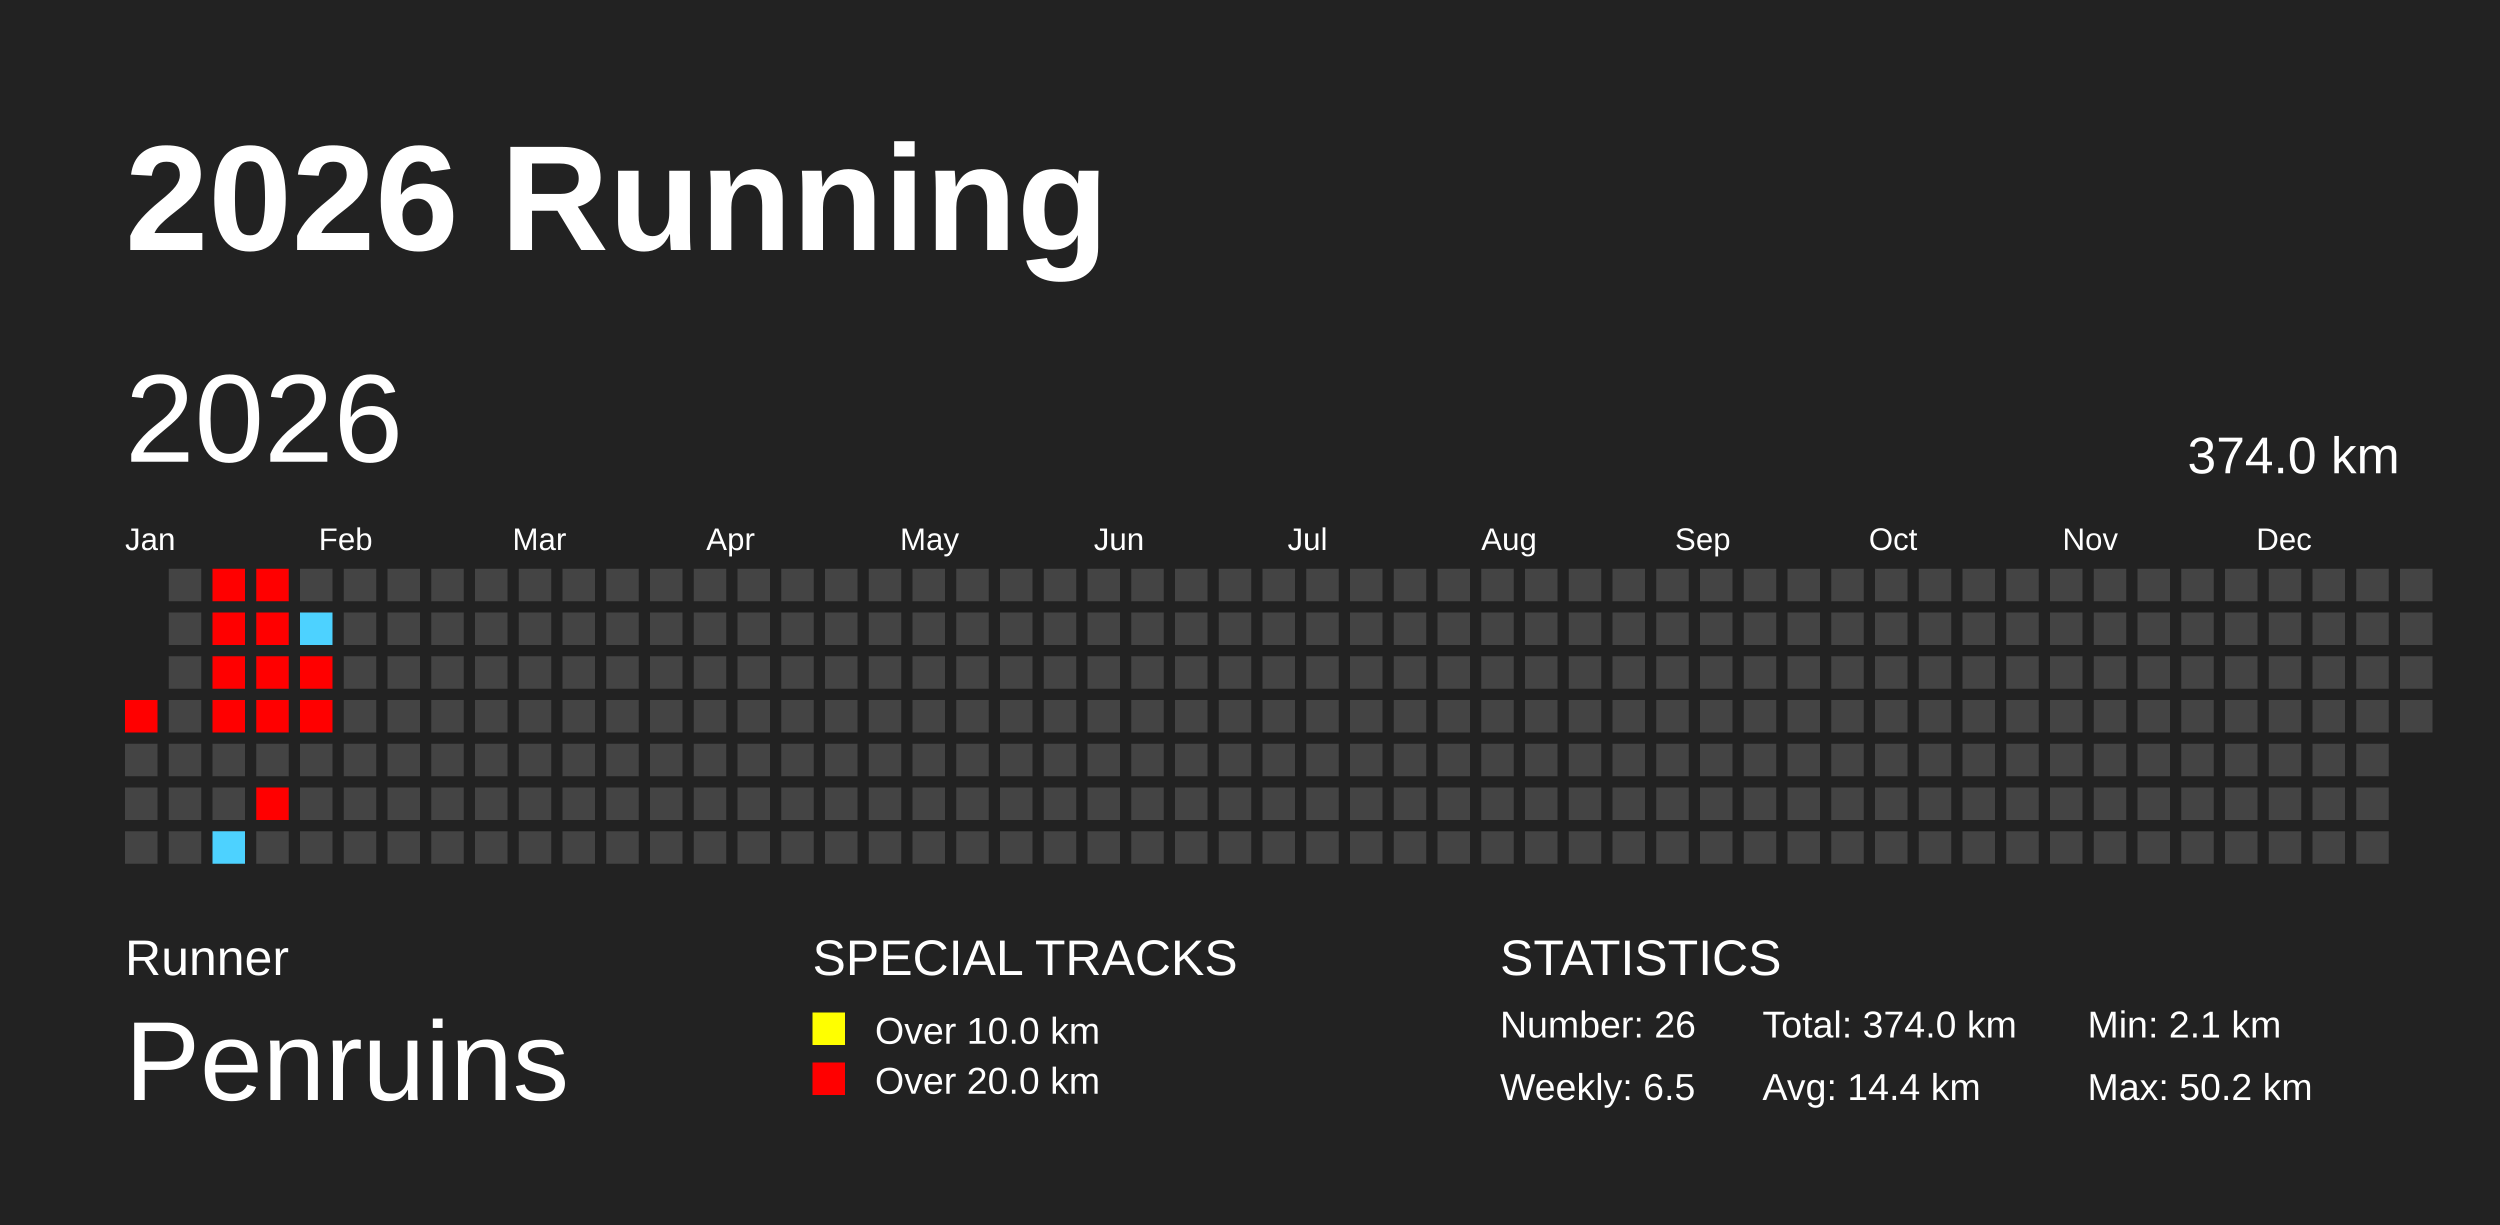
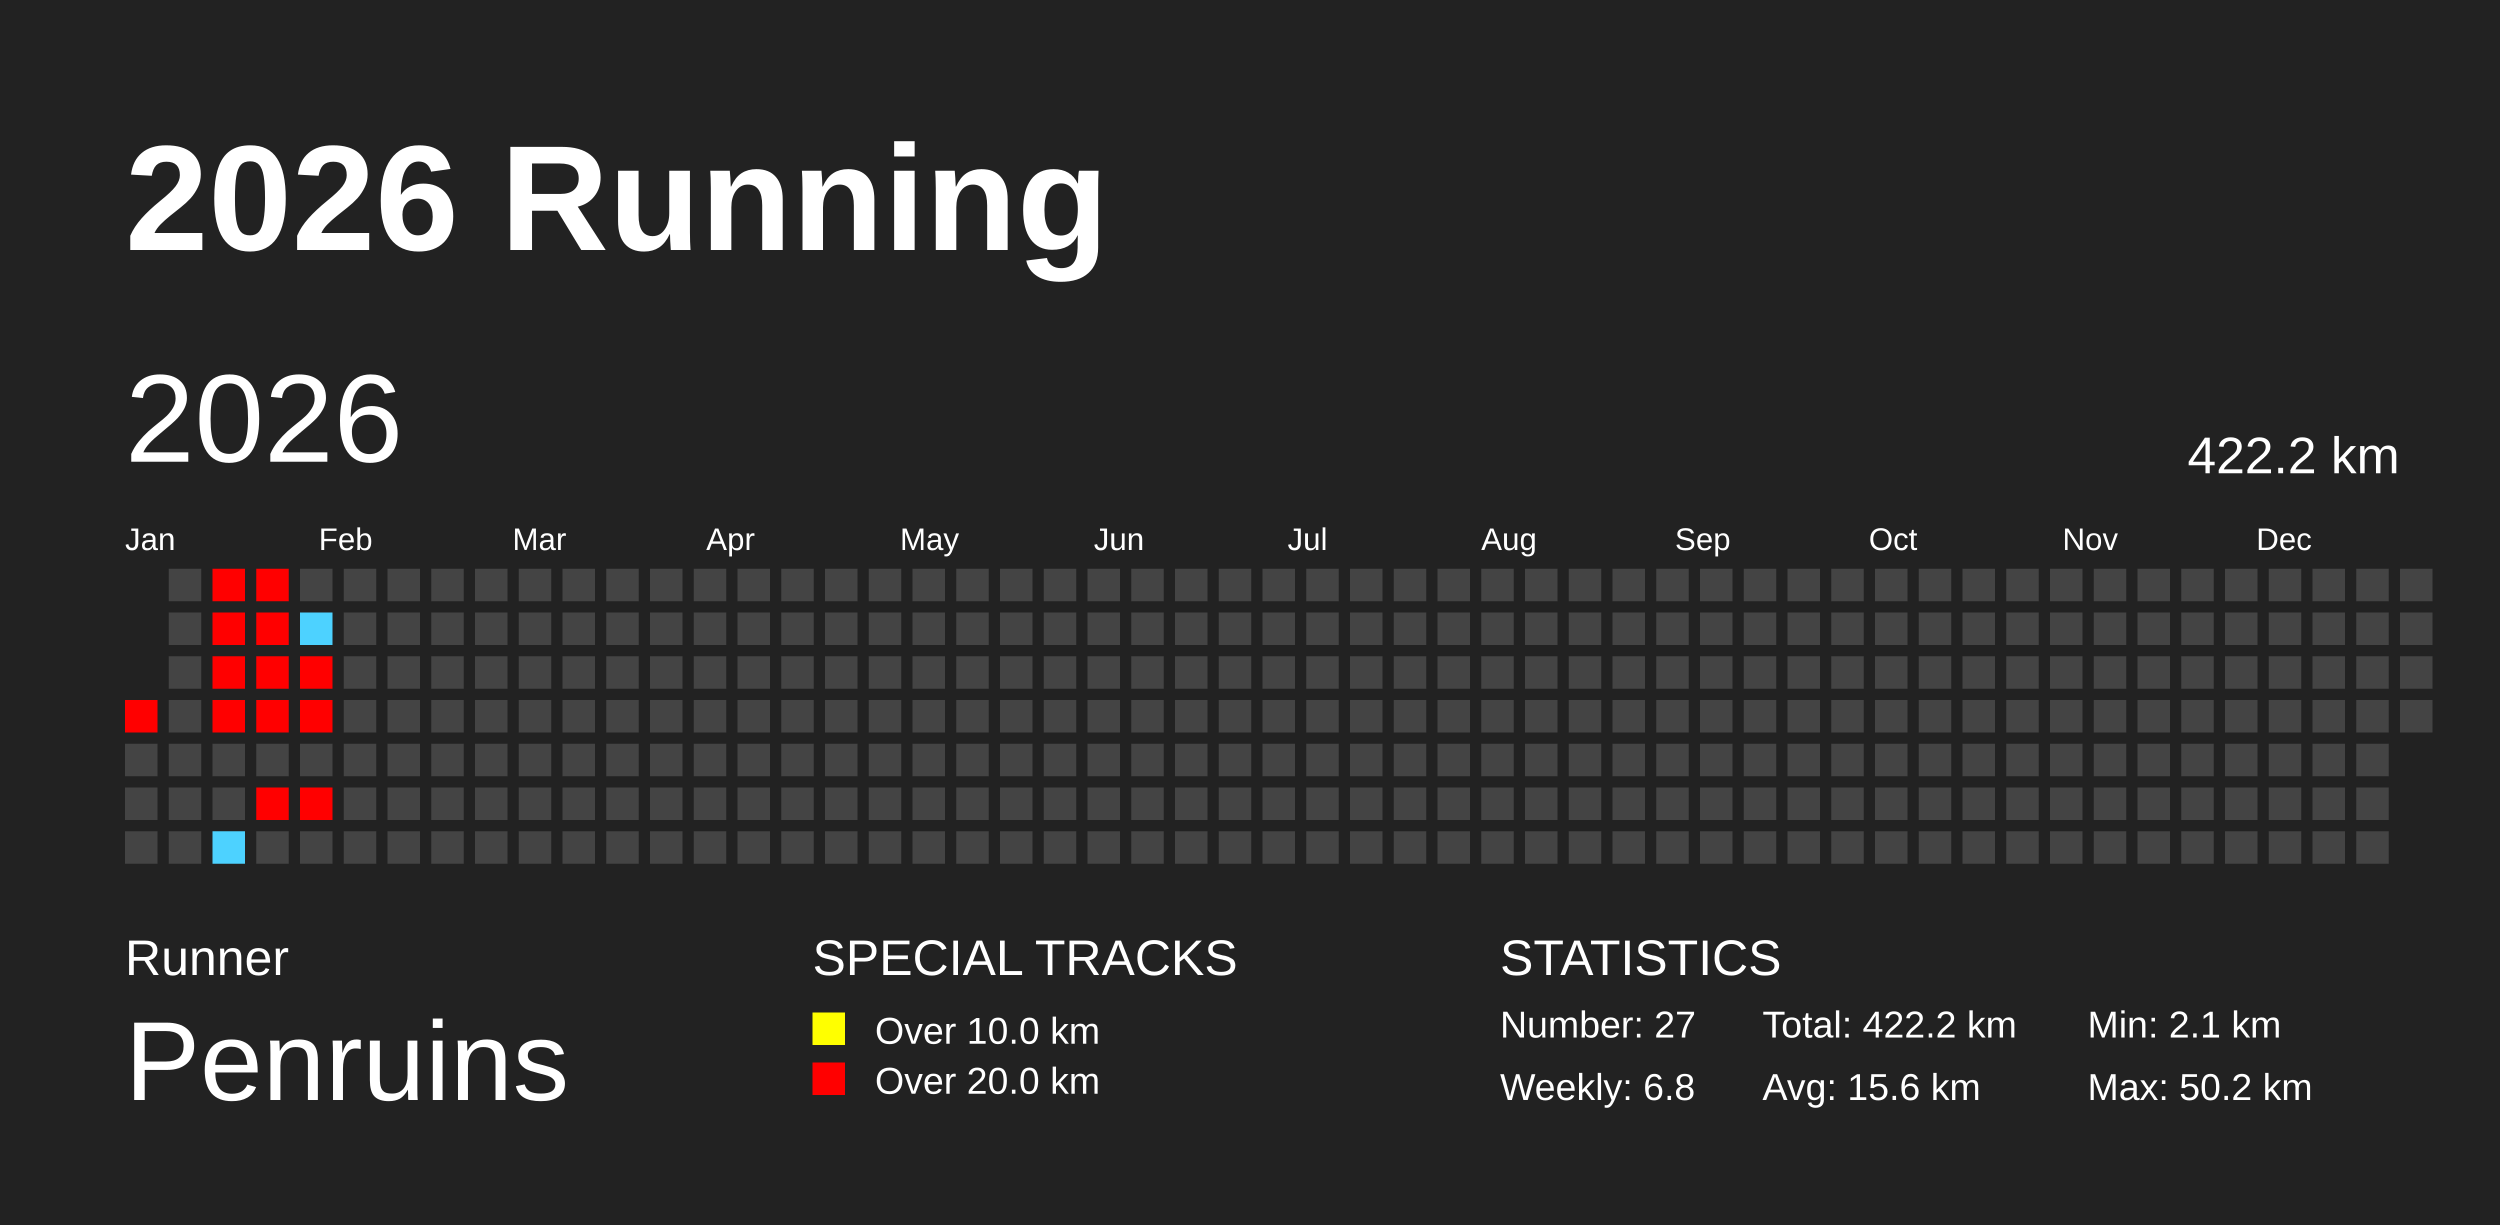
<svg xmlns="http://www.w3.org/2000/svg" baseProfile="full" height="98mm" version="1.1" viewBox="0,0,200,98" width="200mm">
  <defs />
  <rect fill="#222222" height="98" width="200" x="0" y="0" />
  <text fill="#FFFFFF" style="font-size:12px; font-family:Arial; font-weight:bold;" x="10" y="20">2026 Running</text>
  <text fill="#FFFFFF" style="font-size:4px; font-family:Arial" x="10" y="78">Runner</text>
  <text fill="#FFFFFF" style="font-size:9px; font-family:Arial" x="10" y="88">Penruins</text>
  <text fill="#FFFFFF" style="font-size:4px; font-family:Arial" x="65" y="78">SPECIAL TRACKS</text>
  <rect fill="yellow" height="2.6" width="2.6" x="65" y="81" />
  <text fill="#FFFFFF" style="font-size:3px; font-family:Arial" x="70" y="83.5">Over 10.0 km</text>
  <rect fill="red" height="2.6" width="2.6" x="65" y="85" />
  <text fill="#FFFFFF" style="font-size:3px; font-family:Arial" x="70" y="87.5">Over 20.0 km</text>
  <text fill="#FFFFFF" style="font-size:4px; font-family:Arial" x="120" y="78">STATISTICS</text>
-   <text fill="#FFFFFF" style="font-size:3px; font-family:Arial" x="120" y="83">Number: 26</text>
-   <text fill="#FFFFFF" style="font-size:3px; font-family:Arial" x="120" y="88">Weekly: 6.5</text>
-   <text fill="#FFFFFF" style="font-size:3px; font-family:Arial" x="141" y="83">Total: 374.0 km</text>
-   <text fill="#FFFFFF" style="font-size:3px; font-family:Arial" x="141" y="88">Avg: 14.4 km</text>
+   <text fill="#FFFFFF" style="font-size:3px; font-family:Arial" x="120" y="83">Number: 27</text>
+   <text fill="#FFFFFF" style="font-size:3px; font-family:Arial" x="120" y="88">Weekly: 6.8</text>
+   <text fill="#FFFFFF" style="font-size:3px; font-family:Arial" x="141" y="83">Total: 422.2 km</text>
+   <text fill="#FFFFFF" style="font-size:3px; font-family:Arial" x="141" y="88">Avg: 15.6 km</text>
  <text fill="#FFFFFF" style="font-size:3px; font-family:Arial" x="167" y="83">Min: 2.1 km</text>
  <text fill="#FFFFFF" style="font-size:3px; font-family:Arial" x="167" y="88">Max: 50.2 km</text>
  <text dominant-baseline="hanging" fill="#FFFFFF" style="font-size:10.0px; font-family:Arial;" x="10" y="30">2026</text>
-   <text dominant-baseline="hanging" fill="#FFFFFF" style="font-size:4.125px; font-family:Arial;" x="175" y="35">374.0 km</text>
+   <text dominant-baseline="hanging" fill="#FFFFFF" style="font-size:4.125px; font-family:Arial;" x="175" y="35">422.2 km</text>
  <text fill="#FFFFFF" style="font-size:2.5px; font-family:Arial" x="10.0" y="44">Jan</text>
  <text fill="#FFFFFF" style="font-size:2.5px; font-family:Arial" x="25.5" y="44">Feb</text>
  <text fill="#FFFFFF" style="font-size:2.5px; font-family:Arial" x="41.0" y="44">Mar</text>
  <text fill="#FFFFFF" style="font-size:2.5px; font-family:Arial" x="56.5" y="44">Apr</text>
  <text fill="#FFFFFF" style="font-size:2.5px; font-family:Arial" x="72.0" y="44">May</text>
  <text fill="#FFFFFF" style="font-size:2.5px; font-family:Arial" x="87.5" y="44">Jun</text>
  <text fill="#FFFFFF" style="font-size:2.5px; font-family:Arial" x="103.0" y="44">Jul</text>
  <text fill="#FFFFFF" style="font-size:2.5px; font-family:Arial" x="118.5" y="44">Aug</text>
  <text fill="#FFFFFF" style="font-size:2.5px; font-family:Arial" x="134.0" y="44">Sep</text>
  <text fill="#FFFFFF" style="font-size:2.5px; font-family:Arial" x="149.5" y="44">Oct</text>
  <text fill="#FFFFFF" style="font-size:2.5px; font-family:Arial" x="165.0" y="44">Nov</text>
  <text fill="#FFFFFF" style="font-size:2.5px; font-family:Arial" x="180.5" y="44">Dec</text>
  <rect fill="red" height="2.6" width="2.6" x="10.0" y="56.0" />
  <rect fill="#444444" height="2.6" width="2.6" x="10.0" y="59.5" />
  <rect fill="#444444" height="2.6" width="2.6" x="10.0" y="63.0" />
  <rect fill="#444444" height="2.6" width="2.6" x="10.0" y="66.5" />
  <rect fill="#444444" height="2.6" width="2.6" x="13.5" y="45.5" />
  <rect fill="#444444" height="2.6" width="2.6" x="13.5" y="49.0" />
  <rect fill="#444444" height="2.6" width="2.6" x="13.5" y="52.5" />
  <rect fill="#444444" height="2.6" width="2.6" x="13.5" y="56.0" />
  <rect fill="#444444" height="2.6" width="2.6" x="13.5" y="59.5" />
  <rect fill="#444444" height="2.6" width="2.6" x="13.5" y="63.0" />
  <rect fill="#444444" height="2.6" width="2.6" x="13.5" y="66.5" />
  <rect fill="red" height="2.6" width="2.6" x="17.0" y="45.5" />
  <rect fill="red" height="2.6" width="2.6" x="17.0" y="49.0" />
  <rect fill="red" height="2.6" width="2.6" x="17.0" y="52.5" />
  <rect fill="red" height="2.6" width="2.6" x="17.0" y="56.0" />
  <rect fill="#444444" height="2.6" width="2.6" x="17.0" y="59.5" />
  <rect fill="#444444" height="2.6" width="2.6" x="17.0" y="63.0" />
  <rect fill="#4dd2ff" height="2.6" width="2.6" x="17.0" y="66.5" />
  <rect fill="red" height="2.6" width="2.6" x="20.5" y="45.5" />
  <rect fill="red" height="2.6" width="2.6" x="20.5" y="49.0" />
  <rect fill="red" height="2.6" width="2.6" x="20.5" y="52.5" />
  <rect fill="red" height="2.6" width="2.6" x="20.5" y="56.0" />
  <rect fill="#444444" height="2.6" width="2.6" x="20.5" y="59.5" />
  <rect fill="red" height="2.6" width="2.6" x="20.5" y="63.0" />
  <rect fill="#444444" height="2.6" width="2.6" x="20.5" y="66.5" />
  <rect fill="#444444" height="2.6" width="2.6" x="24.0" y="45.5" />
  <rect fill="#4dd2ff" height="2.6" width="2.6" x="24.0" y="49.0" />
  <rect fill="red" height="2.6" width="2.6" x="24.0" y="52.5" />
  <rect fill="red" height="2.6" width="2.6" x="24.0" y="56.0" />
  <rect fill="#444444" height="2.6" width="2.6" x="24.0" y="59.5" />
-   <rect fill="#444444" height="2.6" width="2.6" x="24.0" y="63.0" />
+   <rect fill="red" height="2.6" width="2.6" x="24.0" y="63.0" />
  <rect fill="#444444" height="2.6" width="2.6" x="24.0" y="66.5" />
  <rect fill="#444444" height="2.6" width="2.6" x="27.5" y="45.5" />
  <rect fill="#444444" height="2.6" width="2.6" x="27.5" y="49.0" />
  <rect fill="#444444" height="2.6" width="2.6" x="27.5" y="52.5" />
  <rect fill="#444444" height="2.6" width="2.6" x="27.5" y="56.0" />
  <rect fill="#444444" height="2.6" width="2.6" x="27.5" y="59.5" />
  <rect fill="#444444" height="2.6" width="2.6" x="27.5" y="63.0" />
  <rect fill="#444444" height="2.6" width="2.6" x="27.5" y="66.5" />
  <rect fill="#444444" height="2.6" width="2.6" x="31.0" y="45.5" />
  <rect fill="#444444" height="2.6" width="2.6" x="31.0" y="49.0" />
  <rect fill="#444444" height="2.6" width="2.6" x="31.0" y="52.5" />
  <rect fill="#444444" height="2.6" width="2.6" x="31.0" y="56.0" />
  <rect fill="#444444" height="2.6" width="2.6" x="31.0" y="59.5" />
  <rect fill="#444444" height="2.6" width="2.6" x="31.0" y="63.0" />
  <rect fill="#444444" height="2.6" width="2.6" x="31.0" y="66.5" />
  <rect fill="#444444" height="2.6" width="2.6" x="34.5" y="45.5" />
  <rect fill="#444444" height="2.6" width="2.6" x="34.5" y="49.0" />
  <rect fill="#444444" height="2.6" width="2.6" x="34.5" y="52.5" />
  <rect fill="#444444" height="2.6" width="2.6" x="34.5" y="56.0" />
  <rect fill="#444444" height="2.6" width="2.6" x="34.5" y="59.5" />
  <rect fill="#444444" height="2.6" width="2.6" x="34.5" y="63.0" />
  <rect fill="#444444" height="2.6" width="2.6" x="34.5" y="66.5" />
  <rect fill="#444444" height="2.6" width="2.6" x="38.0" y="45.5" />
  <rect fill="#444444" height="2.6" width="2.6" x="38.0" y="49.0" />
  <rect fill="#444444" height="2.6" width="2.6" x="38.0" y="52.5" />
  <rect fill="#444444" height="2.6" width="2.6" x="38.0" y="56.0" />
  <rect fill="#444444" height="2.6" width="2.6" x="38.0" y="59.5" />
  <rect fill="#444444" height="2.6" width="2.6" x="38.0" y="63.0" />
  <rect fill="#444444" height="2.6" width="2.6" x="38.0" y="66.5" />
  <rect fill="#444444" height="2.6" width="2.6" x="41.5" y="45.5" />
  <rect fill="#444444" height="2.6" width="2.6" x="41.5" y="49.0" />
  <rect fill="#444444" height="2.6" width="2.6" x="41.5" y="52.5" />
  <rect fill="#444444" height="2.6" width="2.6" x="41.5" y="56.0" />
  <rect fill="#444444" height="2.6" width="2.6" x="41.5" y="59.5" />
  <rect fill="#444444" height="2.6" width="2.6" x="41.5" y="63.0" />
  <rect fill="#444444" height="2.6" width="2.6" x="41.5" y="66.5" />
  <rect fill="#444444" height="2.6" width="2.6" x="45.0" y="45.5" />
  <rect fill="#444444" height="2.6" width="2.6" x="45.0" y="49.0" />
  <rect fill="#444444" height="2.6" width="2.6" x="45.0" y="52.5" />
  <rect fill="#444444" height="2.6" width="2.6" x="45.0" y="56.0" />
  <rect fill="#444444" height="2.6" width="2.6" x="45.0" y="59.5" />
  <rect fill="#444444" height="2.6" width="2.6" x="45.0" y="63.0" />
  <rect fill="#444444" height="2.6" width="2.6" x="45.0" y="66.5" />
  <rect fill="#444444" height="2.6" width="2.6" x="48.5" y="45.5" />
  <rect fill="#444444" height="2.6" width="2.6" x="48.5" y="49.0" />
  <rect fill="#444444" height="2.6" width="2.6" x="48.5" y="52.5" />
  <rect fill="#444444" height="2.6" width="2.6" x="48.5" y="56.0" />
  <rect fill="#444444" height="2.6" width="2.6" x="48.5" y="59.5" />
  <rect fill="#444444" height="2.6" width="2.6" x="48.5" y="63.0" />
  <rect fill="#444444" height="2.6" width="2.6" x="48.5" y="66.5" />
  <rect fill="#444444" height="2.6" width="2.6" x="52.0" y="45.5" />
  <rect fill="#444444" height="2.6" width="2.6" x="52.0" y="49.0" />
  <rect fill="#444444" height="2.6" width="2.6" x="52.0" y="52.5" />
  <rect fill="#444444" height="2.6" width="2.6" x="52.0" y="56.0" />
  <rect fill="#444444" height="2.6" width="2.6" x="52.0" y="59.5" />
  <rect fill="#444444" height="2.6" width="2.6" x="52.0" y="63.0" />
  <rect fill="#444444" height="2.6" width="2.6" x="52.0" y="66.5" />
  <rect fill="#444444" height="2.6" width="2.6" x="55.5" y="45.5" />
  <rect fill="#444444" height="2.6" width="2.6" x="55.5" y="49.0" />
  <rect fill="#444444" height="2.6" width="2.6" x="55.5" y="52.5" />
  <rect fill="#444444" height="2.6" width="2.6" x="55.5" y="56.0" />
  <rect fill="#444444" height="2.6" width="2.6" x="55.5" y="59.5" />
  <rect fill="#444444" height="2.6" width="2.6" x="55.5" y="63.0" />
  <rect fill="#444444" height="2.6" width="2.6" x="55.5" y="66.5" />
  <rect fill="#444444" height="2.6" width="2.6" x="59.0" y="45.5" />
  <rect fill="#444444" height="2.6" width="2.6" x="59.0" y="49.0" />
  <rect fill="#444444" height="2.6" width="2.6" x="59.0" y="52.5" />
  <rect fill="#444444" height="2.6" width="2.6" x="59.0" y="56.0" />
  <rect fill="#444444" height="2.6" width="2.6" x="59.0" y="59.5" />
  <rect fill="#444444" height="2.6" width="2.6" x="59.0" y="63.0" />
  <rect fill="#444444" height="2.6" width="2.6" x="59.0" y="66.5" />
  <rect fill="#444444" height="2.6" width="2.6" x="62.5" y="45.5" />
  <rect fill="#444444" height="2.6" width="2.6" x="62.5" y="49.0" />
  <rect fill="#444444" height="2.6" width="2.6" x="62.5" y="52.5" />
  <rect fill="#444444" height="2.6" width="2.6" x="62.5" y="56.0" />
  <rect fill="#444444" height="2.6" width="2.6" x="62.5" y="59.5" />
  <rect fill="#444444" height="2.6" width="2.6" x="62.5" y="63.0" />
  <rect fill="#444444" height="2.6" width="2.6" x="62.5" y="66.5" />
  <rect fill="#444444" height="2.6" width="2.6" x="66.0" y="45.5" />
  <rect fill="#444444" height="2.6" width="2.6" x="66.0" y="49.0" />
  <rect fill="#444444" height="2.6" width="2.6" x="66.0" y="52.5" />
  <rect fill="#444444" height="2.6" width="2.6" x="66.0" y="56.0" />
  <rect fill="#444444" height="2.6" width="2.6" x="66.0" y="59.5" />
  <rect fill="#444444" height="2.6" width="2.6" x="66.0" y="63.0" />
  <rect fill="#444444" height="2.6" width="2.6" x="66.0" y="66.5" />
  <rect fill="#444444" height="2.6" width="2.6" x="69.5" y="45.5" />
  <rect fill="#444444" height="2.6" width="2.6" x="69.5" y="49.0" />
  <rect fill="#444444" height="2.6" width="2.6" x="69.5" y="52.5" />
  <rect fill="#444444" height="2.6" width="2.6" x="69.5" y="56.0" />
  <rect fill="#444444" height="2.6" width="2.6" x="69.5" y="59.5" />
  <rect fill="#444444" height="2.6" width="2.6" x="69.5" y="63.0" />
  <rect fill="#444444" height="2.6" width="2.6" x="69.5" y="66.5" />
  <rect fill="#444444" height="2.6" width="2.6" x="73.0" y="45.5" />
  <rect fill="#444444" height="2.6" width="2.6" x="73.0" y="49.0" />
  <rect fill="#444444" height="2.6" width="2.6" x="73.0" y="52.5" />
  <rect fill="#444444" height="2.6" width="2.6" x="73.0" y="56.0" />
  <rect fill="#444444" height="2.6" width="2.6" x="73.0" y="59.5" />
  <rect fill="#444444" height="2.6" width="2.6" x="73.0" y="63.0" />
  <rect fill="#444444" height="2.6" width="2.6" x="73.0" y="66.5" />
  <rect fill="#444444" height="2.6" width="2.6" x="76.5" y="45.5" />
  <rect fill="#444444" height="2.6" width="2.6" x="76.5" y="49.0" />
  <rect fill="#444444" height="2.6" width="2.6" x="76.5" y="52.5" />
  <rect fill="#444444" height="2.6" width="2.6" x="76.5" y="56.0" />
  <rect fill="#444444" height="2.6" width="2.6" x="76.5" y="59.5" />
  <rect fill="#444444" height="2.6" width="2.6" x="76.5" y="63.0" />
  <rect fill="#444444" height="2.6" width="2.6" x="76.5" y="66.5" />
  <rect fill="#444444" height="2.6" width="2.6" x="80.0" y="45.5" />
  <rect fill="#444444" height="2.6" width="2.6" x="80.0" y="49.0" />
  <rect fill="#444444" height="2.6" width="2.6" x="80.0" y="52.5" />
  <rect fill="#444444" height="2.6" width="2.6" x="80.0" y="56.0" />
  <rect fill="#444444" height="2.6" width="2.6" x="80.0" y="59.5" />
  <rect fill="#444444" height="2.6" width="2.6" x="80.0" y="63.0" />
  <rect fill="#444444" height="2.6" width="2.6" x="80.0" y="66.5" />
  <rect fill="#444444" height="2.6" width="2.6" x="83.5" y="45.5" />
  <rect fill="#444444" height="2.6" width="2.6" x="83.5" y="49.0" />
  <rect fill="#444444" height="2.6" width="2.6" x="83.5" y="52.5" />
  <rect fill="#444444" height="2.6" width="2.6" x="83.5" y="56.0" />
  <rect fill="#444444" height="2.6" width="2.6" x="83.5" y="59.5" />
  <rect fill="#444444" height="2.6" width="2.6" x="83.5" y="63.0" />
  <rect fill="#444444" height="2.6" width="2.6" x="83.5" y="66.5" />
  <rect fill="#444444" height="2.6" width="2.6" x="87.0" y="45.5" />
  <rect fill="#444444" height="2.6" width="2.6" x="87.0" y="49.0" />
  <rect fill="#444444" height="2.6" width="2.6" x="87.0" y="52.5" />
  <rect fill="#444444" height="2.6" width="2.6" x="87.0" y="56.0" />
  <rect fill="#444444" height="2.6" width="2.6" x="87.0" y="59.5" />
  <rect fill="#444444" height="2.6" width="2.6" x="87.0" y="63.0" />
  <rect fill="#444444" height="2.6" width="2.6" x="87.0" y="66.5" />
  <rect fill="#444444" height="2.6" width="2.6" x="90.5" y="45.5" />
  <rect fill="#444444" height="2.6" width="2.6" x="90.5" y="49.0" />
  <rect fill="#444444" height="2.6" width="2.6" x="90.5" y="52.5" />
  <rect fill="#444444" height="2.6" width="2.6" x="90.5" y="56.0" />
  <rect fill="#444444" height="2.6" width="2.6" x="90.5" y="59.5" />
  <rect fill="#444444" height="2.6" width="2.6" x="90.5" y="63.0" />
  <rect fill="#444444" height="2.6" width="2.6" x="90.5" y="66.5" />
  <rect fill="#444444" height="2.6" width="2.6" x="94.0" y="45.5" />
  <rect fill="#444444" height="2.6" width="2.6" x="94.0" y="49.0" />
  <rect fill="#444444" height="2.6" width="2.6" x="94.0" y="52.5" />
  <rect fill="#444444" height="2.6" width="2.6" x="94.0" y="56.0" />
  <rect fill="#444444" height="2.6" width="2.6" x="94.0" y="59.5" />
  <rect fill="#444444" height="2.6" width="2.6" x="94.0" y="63.0" />
  <rect fill="#444444" height="2.6" width="2.6" x="94.0" y="66.5" />
  <rect fill="#444444" height="2.6" width="2.6" x="97.5" y="45.5" />
  <rect fill="#444444" height="2.6" width="2.6" x="97.5" y="49.0" />
  <rect fill="#444444" height="2.6" width="2.6" x="97.5" y="52.5" />
  <rect fill="#444444" height="2.6" width="2.6" x="97.5" y="56.0" />
  <rect fill="#444444" height="2.6" width="2.6" x="97.5" y="59.5" />
  <rect fill="#444444" height="2.6" width="2.6" x="97.5" y="63.0" />
  <rect fill="#444444" height="2.6" width="2.6" x="97.5" y="66.5" />
  <rect fill="#444444" height="2.6" width="2.6" x="101.0" y="45.5" />
  <rect fill="#444444" height="2.6" width="2.6" x="101.0" y="49.0" />
  <rect fill="#444444" height="2.6" width="2.6" x="101.0" y="52.5" />
  <rect fill="#444444" height="2.6" width="2.6" x="101.0" y="56.0" />
  <rect fill="#444444" height="2.6" width="2.6" x="101.0" y="59.5" />
  <rect fill="#444444" height="2.6" width="2.6" x="101.0" y="63.0" />
  <rect fill="#444444" height="2.6" width="2.6" x="101.0" y="66.5" />
  <rect fill="#444444" height="2.6" width="2.6" x="104.5" y="45.5" />
  <rect fill="#444444" height="2.6" width="2.6" x="104.5" y="49.0" />
  <rect fill="#444444" height="2.6" width="2.6" x="104.5" y="52.5" />
  <rect fill="#444444" height="2.6" width="2.6" x="104.5" y="56.0" />
  <rect fill="#444444" height="2.6" width="2.6" x="104.5" y="59.5" />
  <rect fill="#444444" height="2.6" width="2.6" x="104.5" y="63.0" />
  <rect fill="#444444" height="2.6" width="2.6" x="104.5" y="66.5" />
  <rect fill="#444444" height="2.6" width="2.6" x="108.0" y="45.5" />
  <rect fill="#444444" height="2.6" width="2.6" x="108.0" y="49.0" />
  <rect fill="#444444" height="2.6" width="2.6" x="108.0" y="52.5" />
  <rect fill="#444444" height="2.6" width="2.6" x="108.0" y="56.0" />
  <rect fill="#444444" height="2.6" width="2.6" x="108.0" y="59.5" />
  <rect fill="#444444" height="2.6" width="2.6" x="108.0" y="63.0" />
  <rect fill="#444444" height="2.6" width="2.6" x="108.0" y="66.5" />
  <rect fill="#444444" height="2.6" width="2.6" x="111.5" y="45.5" />
  <rect fill="#444444" height="2.6" width="2.6" x="111.5" y="49.0" />
  <rect fill="#444444" height="2.6" width="2.6" x="111.5" y="52.5" />
  <rect fill="#444444" height="2.6" width="2.6" x="111.5" y="56.0" />
  <rect fill="#444444" height="2.6" width="2.6" x="111.5" y="59.5" />
  <rect fill="#444444" height="2.6" width="2.6" x="111.5" y="63.0" />
  <rect fill="#444444" height="2.6" width="2.6" x="111.5" y="66.5" />
  <rect fill="#444444" height="2.6" width="2.6" x="115.0" y="45.5" />
  <rect fill="#444444" height="2.6" width="2.6" x="115.0" y="49.0" />
  <rect fill="#444444" height="2.6" width="2.6" x="115.0" y="52.5" />
  <rect fill="#444444" height="2.6" width="2.6" x="115.0" y="56.0" />
  <rect fill="#444444" height="2.6" width="2.6" x="115.0" y="59.5" />
  <rect fill="#444444" height="2.6" width="2.6" x="115.0" y="63.0" />
  <rect fill="#444444" height="2.6" width="2.6" x="115.0" y="66.5" />
  <rect fill="#444444" height="2.6" width="2.6" x="118.5" y="45.5" />
  <rect fill="#444444" height="2.6" width="2.6" x="118.5" y="49.0" />
  <rect fill="#444444" height="2.6" width="2.6" x="118.5" y="52.5" />
  <rect fill="#444444" height="2.6" width="2.6" x="118.5" y="56.0" />
  <rect fill="#444444" height="2.6" width="2.6" x="118.5" y="59.5" />
  <rect fill="#444444" height="2.6" width="2.6" x="118.5" y="63.0" />
  <rect fill="#444444" height="2.6" width="2.6" x="118.5" y="66.5" />
  <rect fill="#444444" height="2.6" width="2.6" x="122.0" y="45.5" />
  <rect fill="#444444" height="2.6" width="2.6" x="122.0" y="49.0" />
  <rect fill="#444444" height="2.6" width="2.6" x="122.0" y="52.5" />
  <rect fill="#444444" height="2.6" width="2.6" x="122.0" y="56.0" />
  <rect fill="#444444" height="2.6" width="2.6" x="122.0" y="59.5" />
  <rect fill="#444444" height="2.6" width="2.6" x="122.0" y="63.0" />
  <rect fill="#444444" height="2.6" width="2.6" x="122.0" y="66.5" />
  <rect fill="#444444" height="2.6" width="2.6" x="125.5" y="45.5" />
  <rect fill="#444444" height="2.6" width="2.6" x="125.5" y="49.0" />
  <rect fill="#444444" height="2.6" width="2.6" x="125.5" y="52.5" />
  <rect fill="#444444" height="2.6" width="2.6" x="125.5" y="56.0" />
  <rect fill="#444444" height="2.6" width="2.6" x="125.5" y="59.5" />
  <rect fill="#444444" height="2.6" width="2.6" x="125.5" y="63.0" />
  <rect fill="#444444" height="2.6" width="2.6" x="125.5" y="66.5" />
  <rect fill="#444444" height="2.6" width="2.6" x="129.0" y="45.5" />
  <rect fill="#444444" height="2.6" width="2.6" x="129.0" y="49.0" />
  <rect fill="#444444" height="2.6" width="2.6" x="129.0" y="52.5" />
  <rect fill="#444444" height="2.6" width="2.6" x="129.0" y="56.0" />
  <rect fill="#444444" height="2.6" width="2.6" x="129.0" y="59.5" />
  <rect fill="#444444" height="2.6" width="2.6" x="129.0" y="63.0" />
  <rect fill="#444444" height="2.6" width="2.6" x="129.0" y="66.5" />
  <rect fill="#444444" height="2.6" width="2.6" x="132.5" y="45.5" />
  <rect fill="#444444" height="2.6" width="2.6" x="132.5" y="49.0" />
  <rect fill="#444444" height="2.6" width="2.6" x="132.5" y="52.5" />
  <rect fill="#444444" height="2.6" width="2.6" x="132.5" y="56.0" />
  <rect fill="#444444" height="2.6" width="2.6" x="132.5" y="59.5" />
  <rect fill="#444444" height="2.6" width="2.6" x="132.5" y="63.0" />
  <rect fill="#444444" height="2.6" width="2.6" x="132.5" y="66.5" />
  <rect fill="#444444" height="2.6" width="2.6" x="136.0" y="45.5" />
  <rect fill="#444444" height="2.6" width="2.6" x="136.0" y="49.0" />
  <rect fill="#444444" height="2.6" width="2.6" x="136.0" y="52.5" />
  <rect fill="#444444" height="2.6" width="2.6" x="136.0" y="56.0" />
  <rect fill="#444444" height="2.6" width="2.6" x="136.0" y="59.5" />
  <rect fill="#444444" height="2.6" width="2.6" x="136.0" y="63.0" />
  <rect fill="#444444" height="2.6" width="2.6" x="136.0" y="66.5" />
  <rect fill="#444444" height="2.6" width="2.6" x="139.5" y="45.5" />
  <rect fill="#444444" height="2.6" width="2.6" x="139.5" y="49.0" />
  <rect fill="#444444" height="2.6" width="2.6" x="139.5" y="52.5" />
  <rect fill="#444444" height="2.6" width="2.6" x="139.5" y="56.0" />
  <rect fill="#444444" height="2.6" width="2.6" x="139.5" y="59.5" />
  <rect fill="#444444" height="2.6" width="2.6" x="139.5" y="63.0" />
  <rect fill="#444444" height="2.6" width="2.6" x="139.5" y="66.5" />
  <rect fill="#444444" height="2.6" width="2.6" x="143.0" y="45.5" />
  <rect fill="#444444" height="2.6" width="2.6" x="143.0" y="49.0" />
  <rect fill="#444444" height="2.6" width="2.6" x="143.0" y="52.5" />
  <rect fill="#444444" height="2.6" width="2.6" x="143.0" y="56.0" />
  <rect fill="#444444" height="2.6" width="2.6" x="143.0" y="59.5" />
  <rect fill="#444444" height="2.6" width="2.6" x="143.0" y="63.0" />
  <rect fill="#444444" height="2.6" width="2.6" x="143.0" y="66.5" />
  <rect fill="#444444" height="2.6" width="2.6" x="146.5" y="45.5" />
  <rect fill="#444444" height="2.6" width="2.6" x="146.5" y="49.0" />
  <rect fill="#444444" height="2.6" width="2.6" x="146.5" y="52.5" />
  <rect fill="#444444" height="2.6" width="2.6" x="146.5" y="56.0" />
  <rect fill="#444444" height="2.6" width="2.6" x="146.5" y="59.5" />
  <rect fill="#444444" height="2.6" width="2.6" x="146.5" y="63.0" />
  <rect fill="#444444" height="2.6" width="2.6" x="146.5" y="66.5" />
  <rect fill="#444444" height="2.6" width="2.6" x="150.0" y="45.5" />
  <rect fill="#444444" height="2.6" width="2.6" x="150.0" y="49.0" />
  <rect fill="#444444" height="2.6" width="2.6" x="150.0" y="52.5" />
  <rect fill="#444444" height="2.6" width="2.6" x="150.0" y="56.0" />
  <rect fill="#444444" height="2.6" width="2.6" x="150.0" y="59.5" />
  <rect fill="#444444" height="2.6" width="2.6" x="150.0" y="63.0" />
  <rect fill="#444444" height="2.6" width="2.6" x="150.0" y="66.5" />
  <rect fill="#444444" height="2.6" width="2.6" x="153.5" y="45.5" />
  <rect fill="#444444" height="2.6" width="2.6" x="153.5" y="49.0" />
  <rect fill="#444444" height="2.6" width="2.6" x="153.5" y="52.5" />
  <rect fill="#444444" height="2.6" width="2.6" x="153.5" y="56.0" />
  <rect fill="#444444" height="2.6" width="2.6" x="153.5" y="59.5" />
  <rect fill="#444444" height="2.6" width="2.6" x="153.5" y="63.0" />
  <rect fill="#444444" height="2.6" width="2.6" x="153.5" y="66.5" />
  <rect fill="#444444" height="2.6" width="2.6" x="157.0" y="45.5" />
  <rect fill="#444444" height="2.6" width="2.6" x="157.0" y="49.0" />
  <rect fill="#444444" height="2.6" width="2.6" x="157.0" y="52.5" />
  <rect fill="#444444" height="2.6" width="2.6" x="157.0" y="56.0" />
  <rect fill="#444444" height="2.6" width="2.6" x="157.0" y="59.5" />
  <rect fill="#444444" height="2.6" width="2.6" x="157.0" y="63.0" />
  <rect fill="#444444" height="2.6" width="2.6" x="157.0" y="66.5" />
  <rect fill="#444444" height="2.6" width="2.6" x="160.5" y="45.5" />
  <rect fill="#444444" height="2.6" width="2.6" x="160.5" y="49.0" />
  <rect fill="#444444" height="2.6" width="2.6" x="160.5" y="52.5" />
  <rect fill="#444444" height="2.6" width="2.6" x="160.5" y="56.0" />
  <rect fill="#444444" height="2.6" width="2.6" x="160.5" y="59.5" />
  <rect fill="#444444" height="2.6" width="2.6" x="160.5" y="63.0" />
  <rect fill="#444444" height="2.6" width="2.6" x="160.5" y="66.5" />
  <rect fill="#444444" height="2.6" width="2.6" x="164.0" y="45.5" />
  <rect fill="#444444" height="2.6" width="2.6" x="164.0" y="49.0" />
  <rect fill="#444444" height="2.6" width="2.6" x="164.0" y="52.5" />
  <rect fill="#444444" height="2.6" width="2.6" x="164.0" y="56.0" />
  <rect fill="#444444" height="2.6" width="2.6" x="164.0" y="59.5" />
  <rect fill="#444444" height="2.6" width="2.6" x="164.0" y="63.0" />
  <rect fill="#444444" height="2.6" width="2.6" x="164.0" y="66.5" />
  <rect fill="#444444" height="2.6" width="2.6" x="167.5" y="45.5" />
  <rect fill="#444444" height="2.6" width="2.6" x="167.5" y="49.0" />
  <rect fill="#444444" height="2.6" width="2.6" x="167.5" y="52.5" />
  <rect fill="#444444" height="2.6" width="2.6" x="167.5" y="56.0" />
  <rect fill="#444444" height="2.6" width="2.6" x="167.5" y="59.5" />
  <rect fill="#444444" height="2.6" width="2.6" x="167.5" y="63.0" />
  <rect fill="#444444" height="2.6" width="2.6" x="167.5" y="66.5" />
  <rect fill="#444444" height="2.6" width="2.6" x="171.0" y="45.5" />
  <rect fill="#444444" height="2.6" width="2.6" x="171.0" y="49.0" />
  <rect fill="#444444" height="2.6" width="2.6" x="171.0" y="52.5" />
  <rect fill="#444444" height="2.6" width="2.6" x="171.0" y="56.0" />
  <rect fill="#444444" height="2.6" width="2.6" x="171.0" y="59.5" />
  <rect fill="#444444" height="2.6" width="2.6" x="171.0" y="63.0" />
  <rect fill="#444444" height="2.6" width="2.6" x="171.0" y="66.5" />
  <rect fill="#444444" height="2.6" width="2.6" x="174.5" y="45.5" />
  <rect fill="#444444" height="2.6" width="2.6" x="174.5" y="49.0" />
  <rect fill="#444444" height="2.6" width="2.6" x="174.5" y="52.5" />
  <rect fill="#444444" height="2.6" width="2.6" x="174.5" y="56.0" />
  <rect fill="#444444" height="2.6" width="2.6" x="174.5" y="59.5" />
  <rect fill="#444444" height="2.6" width="2.6" x="174.5" y="63.0" />
  <rect fill="#444444" height="2.6" width="2.6" x="174.5" y="66.5" />
  <rect fill="#444444" height="2.6" width="2.6" x="178.0" y="45.5" />
  <rect fill="#444444" height="2.6" width="2.6" x="178.0" y="49.0" />
  <rect fill="#444444" height="2.6" width="2.6" x="178.0" y="52.5" />
  <rect fill="#444444" height="2.6" width="2.6" x="178.0" y="56.0" />
  <rect fill="#444444" height="2.6" width="2.6" x="178.0" y="59.5" />
  <rect fill="#444444" height="2.6" width="2.6" x="178.0" y="63.0" />
  <rect fill="#444444" height="2.6" width="2.6" x="178.0" y="66.5" />
  <rect fill="#444444" height="2.6" width="2.6" x="181.5" y="45.5" />
  <rect fill="#444444" height="2.6" width="2.6" x="181.5" y="49.0" />
  <rect fill="#444444" height="2.6" width="2.6" x="181.5" y="52.5" />
  <rect fill="#444444" height="2.6" width="2.6" x="181.5" y="56.0" />
  <rect fill="#444444" height="2.6" width="2.6" x="181.5" y="59.5" />
  <rect fill="#444444" height="2.6" width="2.6" x="181.5" y="63.0" />
  <rect fill="#444444" height="2.6" width="2.6" x="181.5" y="66.5" />
  <rect fill="#444444" height="2.6" width="2.6" x="185.0" y="45.5" />
  <rect fill="#444444" height="2.6" width="2.6" x="185.0" y="49.0" />
  <rect fill="#444444" height="2.6" width="2.6" x="185.0" y="52.5" />
  <rect fill="#444444" height="2.6" width="2.6" x="185.0" y="56.0" />
  <rect fill="#444444" height="2.6" width="2.6" x="185.0" y="59.5" />
  <rect fill="#444444" height="2.6" width="2.6" x="185.0" y="63.0" />
  <rect fill="#444444" height="2.6" width="2.6" x="185.0" y="66.5" />
  <rect fill="#444444" height="2.6" width="2.6" x="188.5" y="45.5" />
  <rect fill="#444444" height="2.6" width="2.6" x="188.5" y="49.0" />
  <rect fill="#444444" height="2.6" width="2.6" x="188.5" y="52.5" />
  <rect fill="#444444" height="2.6" width="2.6" x="188.5" y="56.0" />
  <rect fill="#444444" height="2.6" width="2.6" x="188.5" y="59.5" />
  <rect fill="#444444" height="2.6" width="2.6" x="188.5" y="63.0" />
  <rect fill="#444444" height="2.6" width="2.6" x="188.5" y="66.5" />
  <rect fill="#444444" height="2.6" width="2.6" x="192.0" y="45.5" />
  <rect fill="#444444" height="2.6" width="2.6" x="192.0" y="49.0" />
  <rect fill="#444444" height="2.6" width="2.6" x="192.0" y="52.5" />
  <rect fill="#444444" height="2.6" width="2.6" x="192.0" y="56.0" />
</svg>
